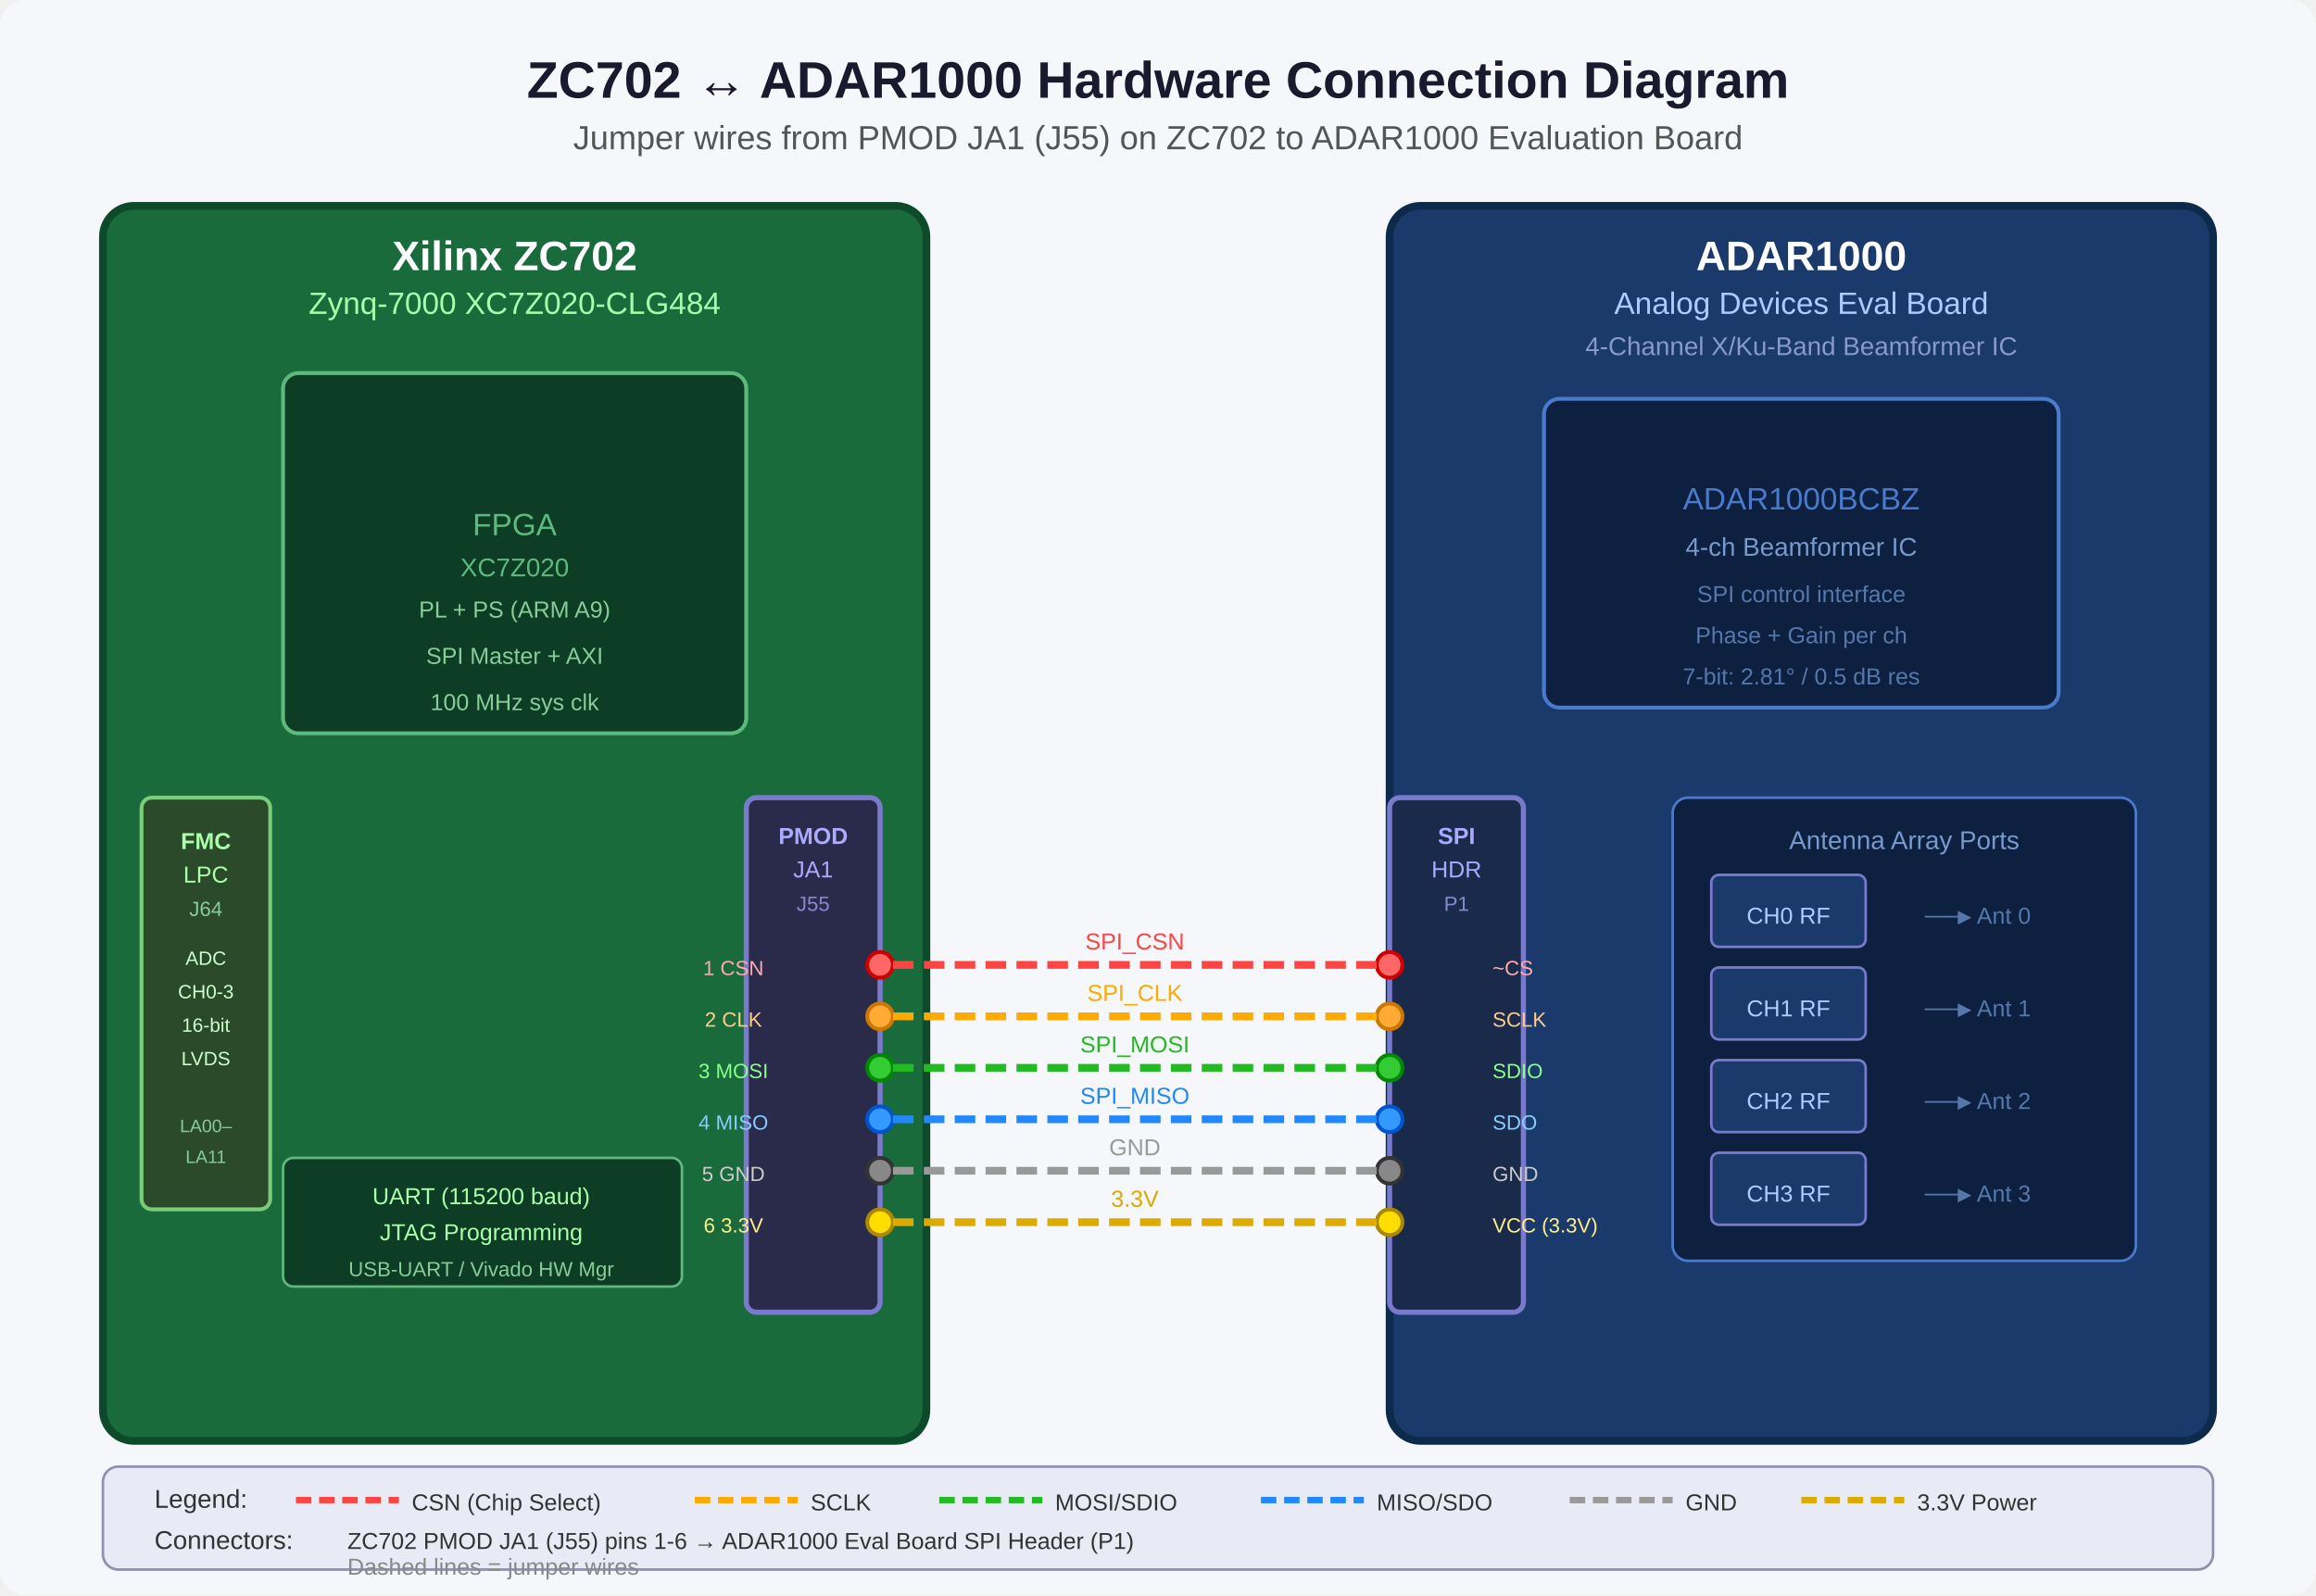
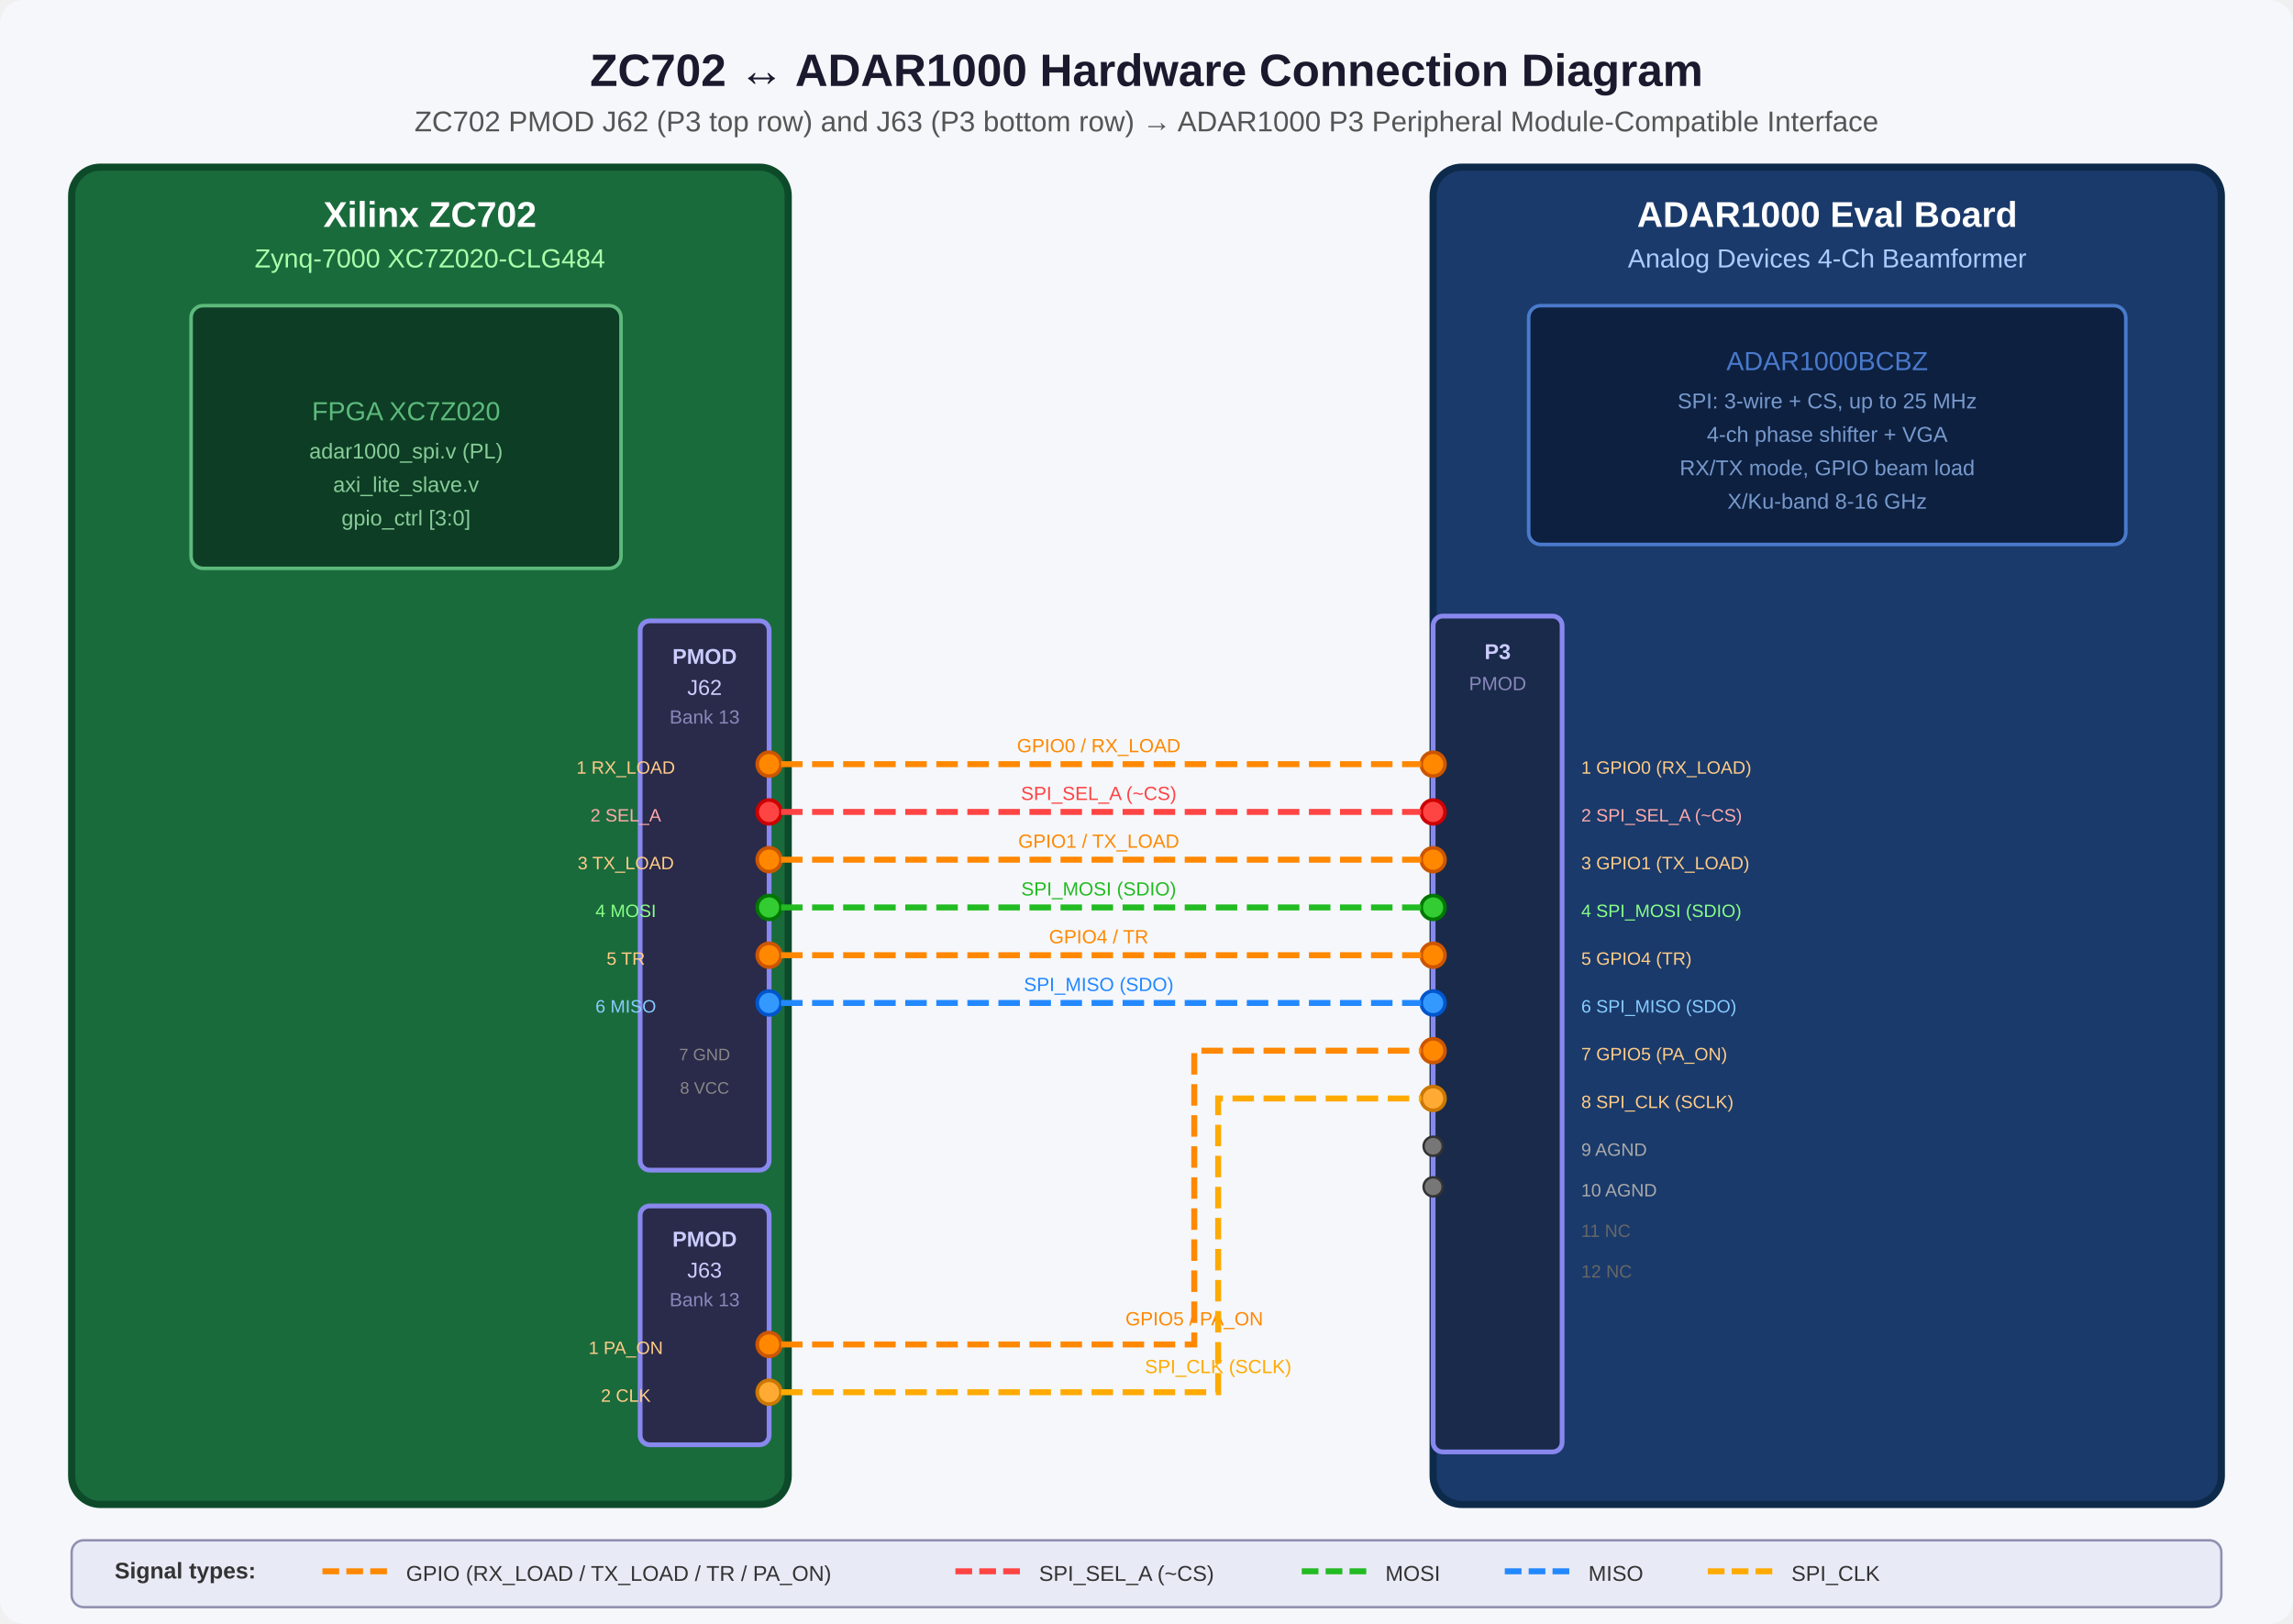
- <svg xmlns="http://www.w3.org/2000/svg" viewBox="0 0 900 620" width="900" height="620" font-family="monospace, Arial, sans-serif">
-   <rect width="900" height="620" fill="#f5f7fa" rx="10" />
-   <text x="450" y="38" text-anchor="middle" font-size="20" font-weight="bold" fill="#1a1a2e">ZC702 ↔ ADAR1000 Hardware Connection Diagram</text>
-   <text x="450" y="58" text-anchor="middle" font-size="13" fill="#555">Jumper wires from PMOD JA1 (J55) on ZC702 to ADAR1000 Evaluation Board</text>
-   <rect x="40" y="80" width="320" height="480" rx="12" fill="#1a6b3c" stroke="#0d4a2a" stroke-width="3" />
-   <text x="200" y="105" text-anchor="middle" font-size="16" font-weight="bold" fill="#ffffff">Xilinx ZC702</text>
-   <text x="200" y="122" text-anchor="middle" font-size="12" fill="#aaffaa">Zynq-7000 XC7Z020-CLG484</text>
-   <rect x="110" y="145" width="180" height="140" rx="6" fill="#0d3d24" stroke="#5dba7c" stroke-width="1.5" />
-   <text x="200" y="208" text-anchor="middle" font-size="12" fill="#5dba7c">FPGA</text>
-   <text x="200" y="224" text-anchor="middle" font-size="10" fill="#5dba7c">XC7Z020</text>
-   <text x="200" y="240" text-anchor="middle" font-size="9" fill="#88cc99">PL + PS (ARM A9)</text>
-   <text x="200" y="258" text-anchor="middle" font-size="9" fill="#88cc99">SPI Master + AXI</text>
-   <text x="200" y="276" text-anchor="middle" font-size="9" fill="#88cc99">100 MHz sys clk</text>
-   <rect x="55" y="310" width="50" height="160" rx="4" fill="#2a4a2a" stroke="#7acc7a" stroke-width="1.5" />
-   <text x="80" y="330" text-anchor="middle" font-size="9" fill="#aaffaa" font-weight="bold">FMC</text>
-   <text x="80" y="343" text-anchor="middle" font-size="9" fill="#aaffaa">LPC</text>
-   <text x="80" y="356" text-anchor="middle" font-size="8" fill="#88cc99">J64</text>
-   <text x="80" y="375" text-anchor="middle" font-size="7.5" fill="#ccffcc">ADC</text>
-   <text x="80" y="388" text-anchor="middle" font-size="7.5" fill="#ccffcc">CH0-3</text>
-   <text x="80" y="401" text-anchor="middle" font-size="7.5" fill="#ccffcc">16-bit</text>
-   <text x="80" y="414" text-anchor="middle" font-size="7.5" fill="#ccffcc">LVDS</text>
-   <text x="80" y="440" text-anchor="middle" font-size="7" fill="#88cc99">LA00–</text>
-   <text x="80" y="452" text-anchor="middle" font-size="7" fill="#88cc99">LA11</text>
-   <rect x="290" y="310" width="52" height="200" rx="4" fill="#2a2a4a" stroke="#7a7acc" stroke-width="2" />
-   <text x="316" y="328" text-anchor="middle" font-size="9" fill="#aaaaff" font-weight="bold">PMOD</text>
-   <text x="316" y="341" text-anchor="middle" font-size="9" fill="#aaaaff">JA1</text>
-   <text x="316" y="354" text-anchor="middle" font-size="8" fill="#8888cc">J55</text>
-   <circle cx="342" cy="375" r="5" fill="#ff6666" stroke="#cc0000" stroke-width="1.5" />
-   <text x="285" y="379" text-anchor="middle" font-size="8" fill="#ffaaaa">1 CSN</text>
-   <circle cx="342" cy="395" r="5" fill="#ffaa33" stroke="#cc7700" stroke-width="1.5" />
-   <text x="285" y="399" text-anchor="middle" font-size="8" fill="#ffcc88">2 CLK</text>
-   <circle cx="342" cy="415" r="5" fill="#33cc33" stroke="#008800" stroke-width="1.5" />
-   <text x="285" y="419" text-anchor="middle" font-size="8" fill="#88ff88">3 MOSI</text>
-   <circle cx="342" cy="435" r="5" fill="#3399ff" stroke="#0055cc" stroke-width="1.5" />
-   <text x="285" y="439" text-anchor="middle" font-size="8" fill="#88ccff">4 MISO</text>
-   <circle cx="342" cy="455" r="5" fill="#888888" stroke="#333333" stroke-width="1.5" />
-   <text x="285" y="459" text-anchor="middle" font-size="8" fill="#cccccc">5 GND</text>
-   <circle cx="342" cy="475" r="5" fill="#ffdd00" stroke="#aa8800" stroke-width="1.5" />
-   <text x="285" y="479" text-anchor="middle" font-size="8" fill="#ffee88">6 3.3V</text>
-   <rect x="110" y="450" width="155" height="50" rx="4" fill="#0d3d24" stroke="#5dba7c" stroke-width="1" />
-   <text x="187" y="468" text-anchor="middle" font-size="9" fill="#aaffaa">UART (115200 baud)</text>
-   <text x="187" y="482" text-anchor="middle" font-size="9" fill="#aaffaa">JTAG Programming</text>
-   <text x="187" y="496" text-anchor="middle" font-size="8" fill="#88cc99">USB-UART / Vivado HW Mgr</text>
-   <rect x="540" y="80" width="320" height="480" rx="12" fill="#1a3a6b" stroke="#0d2a4a" stroke-width="3" />
-   <text x="700" y="105" text-anchor="middle" font-size="16" font-weight="bold" fill="#ffffff">ADAR1000</text>
-   <text x="700" y="122" text-anchor="middle" font-size="12" fill="#aaccff">Analog Devices Eval Board</text>
-   <text x="700" y="138" text-anchor="middle" font-size="10" fill="#8899cc">4-Channel X/Ku-Band Beamformer IC</text>
-   <rect x="600" y="155" width="200" height="120" rx="6" fill="#0d2040" stroke="#4a7acc" stroke-width="1.5" />
-   <text x="700" y="198" text-anchor="middle" font-size="12" fill="#4a7acc">ADAR1000BCBZ</text>
-   <text x="700" y="216" text-anchor="middle" font-size="10" fill="#7799cc">4-ch Beamformer IC</text>
-   <text x="700" y="234" text-anchor="middle" font-size="9" fill="#5577aa">SPI control interface</text>
-   <text x="700" y="250" text-anchor="middle" font-size="9" fill="#5577aa">Phase + Gain per ch</text>
-   <text x="700" y="266" text-anchor="middle" font-size="9" fill="#5577aa">7-bit: 2.81° / 0.5 dB res</text>
-   <rect x="540" y="310" width="52" height="200" rx="4" fill="#1a2a4a" stroke="#7a7acc" stroke-width="2" />
-   <text x="566" y="328" text-anchor="middle" font-size="9" fill="#aaaaff" font-weight="bold">SPI</text>
-   <text x="566" y="341" text-anchor="middle" font-size="9" fill="#aaaaff">HDR</text>
-   <text x="566" y="354" text-anchor="middle" font-size="8" fill="#8888cc">P1</text>
-   <circle cx="540" cy="375" r="5" fill="#ff6666" stroke="#cc0000" stroke-width="1.5" />
-   <text x="580" y="379" text-anchor="start" font-size="8" fill="#ffaaaa">~CS</text>
-   <circle cx="540" cy="395" r="5" fill="#ffaa33" stroke="#cc7700" stroke-width="1.5" />
-   <text x="580" y="399" text-anchor="start" font-size="8" fill="#ffcc88">SCLK</text>
-   <circle cx="540" cy="415" r="5" fill="#33cc33" stroke="#008800" stroke-width="1.5" />
-   <text x="580" y="419" text-anchor="start" font-size="8" fill="#88ff88">SDIO</text>
-   <circle cx="540" cy="435" r="5" fill="#3399ff" stroke="#0055cc" stroke-width="1.5" />
-   <text x="580" y="439" text-anchor="start" font-size="8" fill="#88ccff">SDO</text>
-   <circle cx="540" cy="455" r="5" fill="#888888" stroke="#333333" stroke-width="1.5" />
-   <text x="580" y="459" text-anchor="start" font-size="8" fill="#cccccc">GND</text>
-   <circle cx="540" cy="475" r="5" fill="#ffdd00" stroke="#aa8800" stroke-width="1.5" />
-   <text x="580" y="479" text-anchor="start" font-size="8" fill="#ffee88">VCC (3.3V)</text>
-   <rect x="650" y="310" width="180" height="180" rx="6" fill="#0d2040" stroke="#4a7acc" stroke-width="1" />
-   <text x="740" y="330" text-anchor="middle" font-size="10" fill="#7799cc">Antenna Array Ports</text>
-   <rect x="665" y="340" width="60" height="28" rx="3" fill="#1a3a6b" stroke="#7a7acc" stroke-width="1" />
-   <text x="695" y="359" text-anchor="middle" font-size="9" fill="#aaccff">CH0 RF</text>
-   <rect x="665" y="376" width="60" height="28" rx="3" fill="#1a3a6b" stroke="#7a7acc" stroke-width="1" />
-   <text x="695" y="395" text-anchor="middle" font-size="9" fill="#aaccff">CH1 RF</text>
-   <rect x="665" y="412" width="60" height="28" rx="3" fill="#1a3a6b" stroke="#7a7acc" stroke-width="1" />
-   <text x="695" y="431" text-anchor="middle" font-size="9" fill="#aaccff">CH2 RF</text>
-   <rect x="665" y="448" width="60" height="28" rx="3" fill="#1a3a6b" stroke="#7a7acc" stroke-width="1" />
-   <text x="695" y="467" text-anchor="middle" font-size="9" fill="#aaccff">CH3 RF</text>
-   <text x="748" y="359" font-size="9" fill="#5577aa">──▶ Ant 0</text>
-   <text x="748" y="395" font-size="9" fill="#5577aa">──▶ Ant 1</text>
-   <text x="748" y="431" font-size="9" fill="#5577aa">──▶ Ant 2</text>
-   <text x="748" y="467" font-size="9" fill="#5577aa">──▶ Ant 3</text>
-   <line x1="347" y1="375" x2="535" y2="375" stroke="#ff4444" stroke-width="3" stroke-dasharray="8,4" />
-   <text x="441" y="369" text-anchor="middle" font-size="9" fill="#ff4444">SPI_CSN</text>
-   <line x1="347" y1="395" x2="535" y2="395" stroke="#ffaa00" stroke-width="3" stroke-dasharray="8,4" />
-   <text x="441" y="389" text-anchor="middle" font-size="9" fill="#ffaa00">SPI_CLK</text>
-   <line x1="347" y1="415" x2="535" y2="415" stroke="#22bb22" stroke-width="3" stroke-dasharray="8,4" />
-   <text x="441" y="409" text-anchor="middle" font-size="9" fill="#22bb22">SPI_MOSI</text>
-   <line x1="347" y1="435" x2="535" y2="435" stroke="#2288ff" stroke-width="3" stroke-dasharray="8,4" />
-   <text x="441" y="429" text-anchor="middle" font-size="9" fill="#2288ff">SPI_MISO</text>
-   <line x1="347" y1="455" x2="535" y2="455" stroke="#999999" stroke-width="3" stroke-dasharray="8,4" />
-   <text x="441" y="449" text-anchor="middle" font-size="9" fill="#999999">GND</text>
-   <line x1="347" y1="475" x2="535" y2="475" stroke="#ddaa00" stroke-width="3" stroke-dasharray="8,4" />
-   <text x="441" y="469" text-anchor="middle" font-size="9" fill="#ddaa00">3.3V</text>
-   <rect x="40" y="570" width="820" height="40" rx="6" fill="#e8eaf6" stroke="#9090b0" stroke-width="1" />
-   <text x="60" y="586" font-size="10" fill="#333">Legend:</text>
-   <line x1="115" y1="583" x2="155" y2="583" stroke="#ff4444" stroke-width="2.5" stroke-dasharray="6,3" />
-   <text x="160" y="587" font-size="9" fill="#333">CSN (Chip Select)</text>
-   <line x1="270" y1="583" x2="310" y2="583" stroke="#ffaa00" stroke-width="2.5" stroke-dasharray="6,3" />
-   <text x="315" y="587" font-size="9" fill="#333">SCLK</text>
-   <line x1="365" y1="583" x2="405" y2="583" stroke="#22bb22" stroke-width="2.5" stroke-dasharray="6,3" />
-   <text x="410" y="587" font-size="9" fill="#333">MOSI/SDIO</text>
-   <line x1="490" y1="583" x2="530" y2="583" stroke="#2288ff" stroke-width="2.5" stroke-dasharray="6,3" />
-   <text x="535" y="587" font-size="9" fill="#333">MISO/SDO</text>
-   <line x1="610" y1="583" x2="650" y2="583" stroke="#999999" stroke-width="2.5" stroke-dasharray="6,3" />
-   <text x="655" y="587" font-size="9" fill="#333">GND</text>
-   <line x1="700" y1="583" x2="740" y2="583" stroke="#ddaa00" stroke-width="2.5" stroke-dasharray="6,3" />
-   <text x="745" y="587" font-size="9" fill="#333">3.3V Power</text>
-   <text x="60" y="602" font-size="10" fill="#333">Connectors:</text>
-   <text x="135" y="602" font-size="9" fill="#333">ZC702 PMOD JA1 (J55) pins 1-6  →  ADAR1000 Eval Board SPI Header (P1)</text>
-   <text x="135" y="612" font-size="9" fill="#888">Dashed lines = jumper wires</text>
+ <svg xmlns="http://www.w3.org/2000/svg" viewBox="0 0 960 680" width="960" height="680" font-family="monospace, Arial, sans-serif">
+   <rect width="960" height="680" fill="#f5f7fa" rx="10" />
+   <text x="480" y="36" text-anchor="middle" font-size="19" font-weight="bold" fill="#1a1a2e">ZC702 ↔ ADAR1000 Hardware Connection Diagram</text>
+   <text x="480" y="55" text-anchor="middle" font-size="12" fill="#555">ZC702 PMOD J62 (P3 top row) and J63 (P3 bottom row) → ADAR1000 P3 Peripheral Module-Compatible Interface</text>
+   <rect x="30" y="70" width="300" height="560" rx="12" fill="#1a6b3c" stroke="#0d4a2a" stroke-width="3" />
+   <text x="180" y="95" text-anchor="middle" font-size="15" font-weight="bold" fill="#ffffff">Xilinx ZC702</text>
+   <text x="180" y="112" text-anchor="middle" font-size="11" fill="#aaffaa">Zynq-7000 XC7Z020-CLG484</text>
+   <rect x="80" y="128" width="180" height="110" rx="5" fill="#0d3d24" stroke="#5dba7c" stroke-width="1.5" />
+   <text x="170" y="176" text-anchor="middle" font-size="11" fill="#5dba7c">FPGA XC7Z020</text>
+   <text x="170" y="192" text-anchor="middle" font-size="9" fill="#88cc99">adar1000_spi.v (PL)</text>
+   <text x="170" y="206" text-anchor="middle" font-size="9" fill="#88cc99">axi_lite_slave.v</text>
+   <text x="170" y="220" text-anchor="middle" font-size="9" fill="#88cc99">gpio_ctrl [3:0]</text>
+   <rect x="268" y="260" width="54" height="230" rx="4" fill="#2a2a4a" stroke="#8888ee" stroke-width="2" />
+   <text x="295" y="278" text-anchor="middle" font-size="9" font-weight="bold" fill="#ccccff">PMOD</text>
+   <text x="295" y="291" text-anchor="middle" font-size="9" fill="#ccccff">J62</text>
+   <text x="295" y="303" text-anchor="middle" font-size="8" fill="#8888bb">Bank 13</text>
+   <circle cx="322" cy="320" r="5" fill="#ff8800" stroke="#cc5500" stroke-width="1.5" />
+   <text x="262" y="324" text-anchor="middle" font-size="7.5" fill="#ffcc88">1 RX_LOAD</text>
+   <circle cx="322" cy="340" r="5" fill="#ff4444" stroke="#cc0000" stroke-width="1.5" />
+   <text x="262" y="344" text-anchor="middle" font-size="7.5" fill="#ffaaaa">2 SEL_A</text>
+   <circle cx="322" cy="360" r="5" fill="#ff8800" stroke="#cc5500" stroke-width="1.5" />
+   <text x="262" y="364" text-anchor="middle" font-size="7.5" fill="#ffcc88">3 TX_LOAD</text>
+   <circle cx="322" cy="380" r="5" fill="#33cc33" stroke="#007700" stroke-width="1.5" />
+   <text x="262" y="384" text-anchor="middle" font-size="7.5" fill="#88ff88">4 MOSI</text>
+   <circle cx="322" cy="400" r="5" fill="#ff8800" stroke="#cc5500" stroke-width="1.5" />
+   <text x="262" y="404" text-anchor="middle" font-size="7.5" fill="#ffcc88">5 TR</text>
+   <circle cx="322" cy="420" r="5" fill="#3399ff" stroke="#0055cc" stroke-width="1.5" />
+   <text x="262" y="424" text-anchor="middle" font-size="7.5" fill="#88ccff">6 MISO</text>
+   <text x="295" y="444" text-anchor="middle" font-size="7" fill="#888888">7 GND</text>
+   <text x="295" y="458" text-anchor="middle" font-size="7" fill="#888888">8 VCC</text>
+   <rect x="268" y="505" width="54" height="100" rx="4" fill="#2a2a4a" stroke="#8888ee" stroke-width="2" />
+   <text x="295" y="522" text-anchor="middle" font-size="9" font-weight="bold" fill="#ccccff">PMOD</text>
+   <text x="295" y="535" text-anchor="middle" font-size="9" fill="#ccccff">J63</text>
+   <text x="295" y="547" text-anchor="middle" font-size="8" fill="#8888bb">Bank 13</text>
+   <circle cx="322" cy="563" r="5" fill="#ff8800" stroke="#cc5500" stroke-width="1.5" />
+   <text x="262" y="567" text-anchor="middle" font-size="7.5" fill="#ffcc88">1 PA_ON</text>
+   <circle cx="322" cy="583" r="5" fill="#ffaa33" stroke="#cc7700" stroke-width="1.5" />
+   <text x="262" y="587" text-anchor="middle" font-size="7.5" fill="#ffcc88">2 CLK</text>
+   <rect x="600" y="70" width="330" height="560" rx="12" fill="#1a3a6b" stroke="#0d2a4a" stroke-width="3" />
+   <text x="765" y="95" text-anchor="middle" font-size="15" font-weight="bold" fill="#ffffff">ADAR1000 Eval Board</text>
+   <text x="765" y="112" text-anchor="middle" font-size="11" fill="#aaccff">Analog Devices 4-Ch Beamformer</text>
+   <rect x="640" y="128" width="250" height="100" rx="5" fill="#0d2040" stroke="#4a7acc" stroke-width="1.5" />
+   <text x="765" y="155" text-anchor="middle" font-size="11" fill="#4a7acc">ADAR1000BCBZ</text>
+   <text x="765" y="171" text-anchor="middle" font-size="9" fill="#7799cc">SPI: 3-wire + CS, up to 25 MHz</text>
+   <text x="765" y="185" text-anchor="middle" font-size="9" fill="#7799cc">4-ch phase shifter + VGA</text>
+   <text x="765" y="199" text-anchor="middle" font-size="9" fill="#7799cc">RX/TX mode, GPIO beam load</text>
+   <text x="765" y="213" text-anchor="middle" font-size="9" fill="#7799cc">X/Ku-band 8-16 GHz</text>
+   <rect x="600" y="258" width="54" height="350" rx="4" fill="#1a2a4a" stroke="#8888ee" stroke-width="2" />
+   <text x="627" y="276" text-anchor="middle" font-size="9" font-weight="bold" fill="#ccccff">P3</text>
+   <text x="627" y="289" text-anchor="middle" font-size="8" fill="#8888bb">PMOD</text>
+   <circle cx="600" cy="320" r="5" fill="#ff8800" stroke="#cc5500" stroke-width="1.5" />
+   <text x="662" y="324" font-size="7.5" fill="#ffcc88">1 GPIO0 (RX_LOAD)</text>
+   <circle cx="600" cy="340" r="5" fill="#ff4444" stroke="#cc0000" stroke-width="1.5" />
+   <text x="662" y="344" font-size="7.5" fill="#ffaaaa">2 SPI_SEL_A (~CS)</text>
+   <circle cx="600" cy="360" r="5" fill="#ff8800" stroke="#cc5500" stroke-width="1.5" />
+   <text x="662" y="364" font-size="7.5" fill="#ffcc88">3 GPIO1 (TX_LOAD)</text>
+   <circle cx="600" cy="380" r="5" fill="#33cc33" stroke="#007700" stroke-width="1.5" />
+   <text x="662" y="384" font-size="7.5" fill="#88ff88">4 SPI_MOSI (SDIO)</text>
+   <circle cx="600" cy="400" r="5" fill="#ff8800" stroke="#cc5500" stroke-width="1.5" />
+   <text x="662" y="404" font-size="7.5" fill="#ffcc88">5 GPIO4 (TR)</text>
+   <circle cx="600" cy="420" r="5" fill="#3399ff" stroke="#0055cc" stroke-width="1.5" />
+   <text x="662" y="424" font-size="7.5" fill="#88ccff">6 SPI_MISO (SDO)</text>
+   <circle cx="600" cy="440" r="5" fill="#ff8800" stroke="#cc5500" stroke-width="1.5" />
+   <text x="662" y="444" font-size="7.5" fill="#ffcc88">7 GPIO5 (PA_ON)</text>
+   <circle cx="600" cy="460" r="5" fill="#ffaa33" stroke="#cc7700" stroke-width="1.5" />
+   <text x="662" y="464" font-size="7.5" fill="#ffcc88">8 SPI_CLK (SCLK)</text>
+   <circle cx="600" cy="480" r="4" fill="#777777" stroke="#333" stroke-width="1" />
+   <text x="662" y="484" font-size="7.5" fill="#aaaaaa">9 AGND</text>
+   <circle cx="600" cy="497" r="4" fill="#777777" stroke="#333" stroke-width="1" />
+   <text x="662" y="501" font-size="7.5" fill="#aaaaaa">10 AGND</text>
+   <text x="662" y="518" font-size="7.5" fill="#666666">11 NC</text>
+   <text x="662" y="535" font-size="7.5" fill="#666666">12 NC</text>
+   <line x1="327" y1="320" x2="595" y2="320" stroke="#ff8800" stroke-width="2.5" stroke-dasharray="9,4" />
+   <text x="460" y="315" text-anchor="middle" font-size="8" fill="#ff8800">GPIO0 / RX_LOAD</text>
+   <line x1="327" y1="340" x2="595" y2="340" stroke="#ff4444" stroke-width="2.5" stroke-dasharray="9,4" />
+   <text x="460" y="335" text-anchor="middle" font-size="8" fill="#ff4444">SPI_SEL_A (~CS)</text>
+   <line x1="327" y1="360" x2="595" y2="360" stroke="#ff8800" stroke-width="2.5" stroke-dasharray="9,4" />
+   <text x="460" y="355" text-anchor="middle" font-size="8" fill="#ff8800">GPIO1 / TX_LOAD</text>
+   <line x1="327" y1="380" x2="595" y2="380" stroke="#22bb22" stroke-width="2.5" stroke-dasharray="9,4" />
+   <text x="460" y="375" text-anchor="middle" font-size="8" fill="#22bb22">SPI_MOSI (SDIO)</text>
+   <line x1="327" y1="400" x2="595" y2="400" stroke="#ff8800" stroke-width="2.5" stroke-dasharray="9,4" />
+   <text x="460" y="395" text-anchor="middle" font-size="8" fill="#ff8800">GPIO4 / TR</text>
+   <line x1="327" y1="420" x2="595" y2="420" stroke="#2288ff" stroke-width="2.5" stroke-dasharray="9,4" />
+   <text x="460" y="415" text-anchor="middle" font-size="8" fill="#2288ff">SPI_MISO (SDO)</text>
+   <polyline points="327,563 500,563 500,440 595,440" stroke="#ff8800" stroke-width="2.5" stroke-dasharray="9,4" fill="none" />
+   <text x="500" y="555" text-anchor="middle" font-size="8" fill="#ff8800">GPIO5 / PA_ON</text>
+   <polyline points="327,583 510,583 510,460 595,460" stroke="#ffaa00" stroke-width="2.5" stroke-dasharray="9,4" fill="none" />
+   <text x="510" y="575" text-anchor="middle" font-size="8" fill="#ffaa00">SPI_CLK (SCLK)</text>
+   <rect x="30" y="645" width="900" height="28" rx="5" fill="#e8eaf6" stroke="#9090b0" stroke-width="1" />
+   <text x="48" y="661" font-size="9.5" font-weight="bold" fill="#333">Signal types:</text>
+   <line x1="135" y1="658" x2="165" y2="658" stroke="#ff8800" stroke-width="2.5" stroke-dasharray="7,3" />
+   <text x="170" y="662" font-size="9" fill="#333">GPIO (RX_LOAD / TX_LOAD / TR / PA_ON)</text>
+   <line x1="400" y1="658" x2="430" y2="658" stroke="#ff4444" stroke-width="2.5" stroke-dasharray="7,3" />
+   <text x="435" y="662" font-size="9" fill="#333">SPI_SEL_A (~CS)</text>
+   <line x1="545" y1="658" x2="575" y2="658" stroke="#22bb22" stroke-width="2.5" stroke-dasharray="7,3" />
+   <text x="580" y="662" font-size="9" fill="#333">MOSI</text>
+   <line x1="630" y1="658" x2="660" y2="658" stroke="#2288ff" stroke-width="2.5" stroke-dasharray="7,3" />
+   <text x="665" y="662" font-size="9" fill="#333">MISO</text>
+   <line x1="715" y1="658" x2="745" y2="658" stroke="#ffaa00" stroke-width="2.5" stroke-dasharray="7,3" />
+   <text x="750" y="662" font-size="9" fill="#333">SPI_CLK</text>
</svg>
